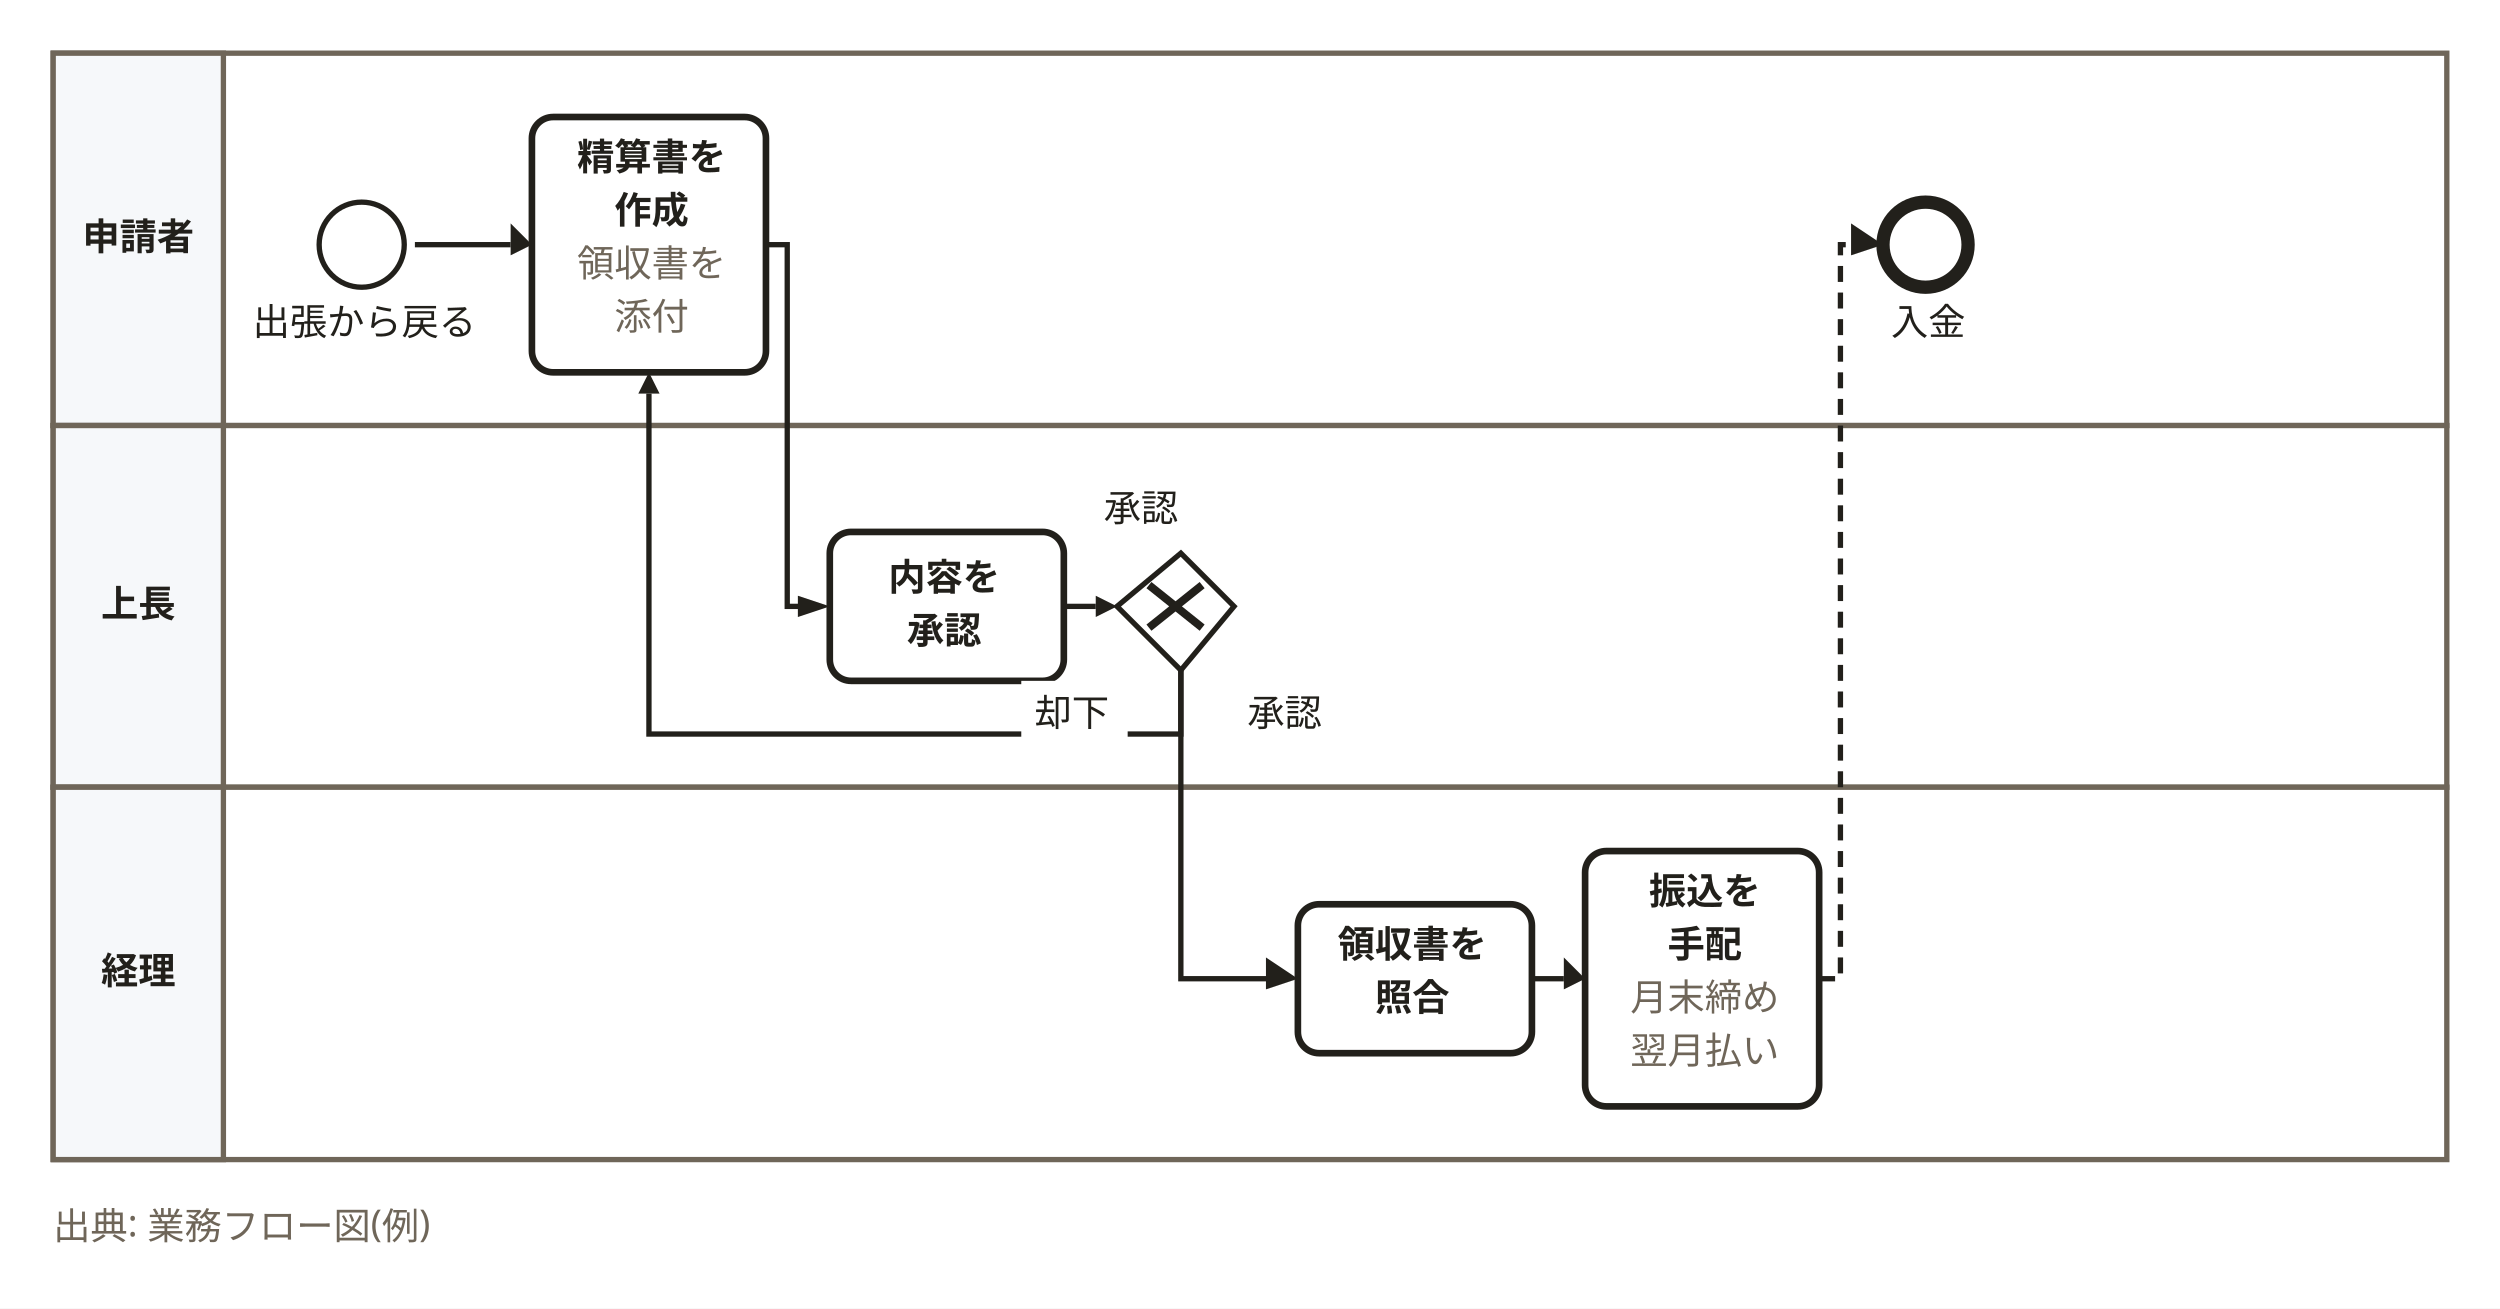
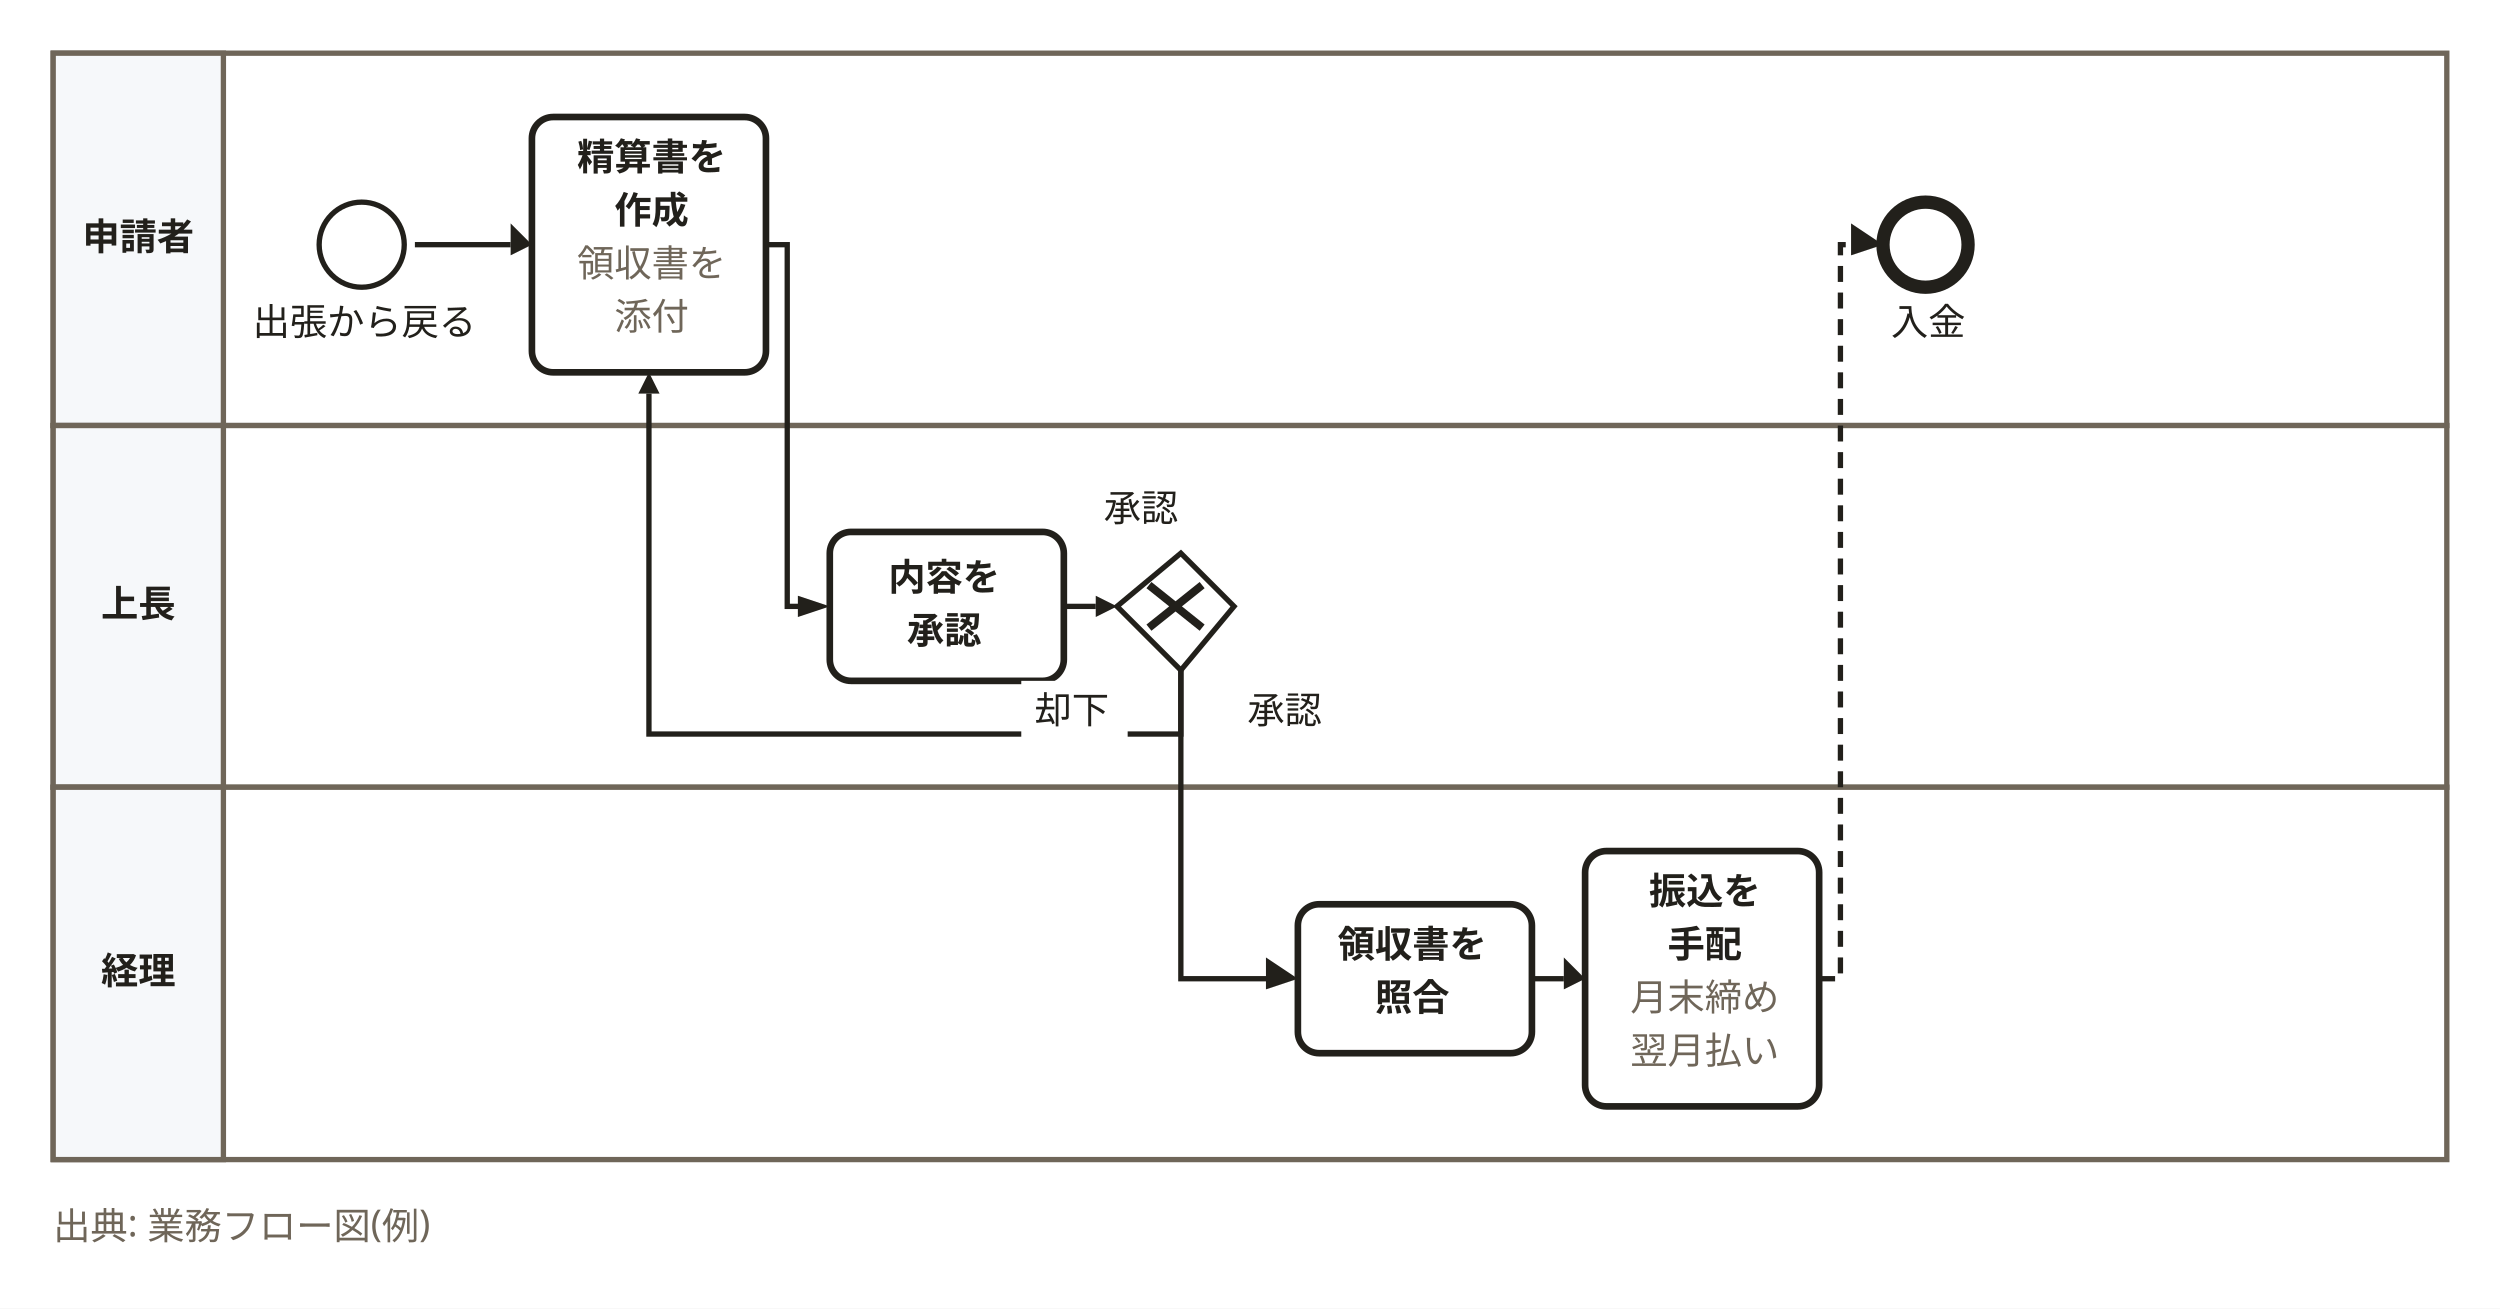
<svg xmlns="http://www.w3.org/2000/svg" width="940" height="492" viewBox="0 0 940 492" role="img" aria-labelledby="svg-title">
  <style>
    text { font-family: 'Hiragino Sans','Hiragino Kaku Gothic ProN','Yu Gothic','YuGothic',Meiryo,'Noto Sans JP',sans-serif; }
    .emoji { font-family: 'Noto Color Emoji','Segoe UI Emoji',sans-serif; }
  </style>
  <rect x="0" y="0" width="940" height="492" fill="#ffffff" />
  <rect x="20" y="20" width="900" height="140" fill="#ffffff" stroke="#6f6659" stroke-width="2" />
  <rect x="20" y="20" width="64" height="140" fill="#f6f8fa" stroke="#6f6659" stroke-width="2" />
  <rect x="20" y="160" width="900" height="136" fill="#ffffff" stroke="#6f6659" stroke-width="2" />
  <rect x="20" y="160" width="64" height="136" fill="#f6f8fa" stroke="#6f6659" stroke-width="2" />
  <rect x="20" y="296" width="900" height="140" fill="#ffffff" stroke="#6f6659" stroke-width="2" />
  <rect x="20" y="296" width="64" height="140" fill="#f6f8fa" stroke="#6f6659" stroke-width="2" />
  <path d="M156,92 L192,92" fill="none" stroke="#22201b" stroke-width="2" />
  <path d="M200,92 L192,96 L192,84 z" fill="#22201b" />
  <path d="M288,92 L296,92 L296,228 L304,228" fill="none" stroke="#22201b" stroke-width="2" />
  <path d="M312,228 L300,232 L300,224 z" fill="#22201b" />
  <path d="M400,228 L412,228" fill="none" stroke="#22201b" stroke-width="2" />
  <path d="M420,228 L412,232 L412,224 z" fill="#22201b" />
  <path d="M444,252 L444,368 L480,368" fill="none" stroke="#22201b" stroke-width="2" />
  <path d="M488,368 L476,372 L476,360 z" fill="#22201b" />
  <path d="M444,252 L444,276 L244,276 L244,148" fill="none" stroke="#22201b" stroke-width="2" />
  <path d="M244,140 L248,148 L240,148 z" fill="#22201b" />
  <path d="M576,368 L588,368" fill="none" stroke="#22201b" stroke-width="2" />
  <path d="M596,368 L588,372 L588,360 z" fill="#22201b" />
  <path d="M684,368 L692,368 L692,92 L700,92" fill="none" stroke="#22201b" stroke-width="2" stroke-dasharray="6,4" />
  <path d="M708,92 L696,96 L696,84 z" fill="#22201b" />
  <circle cx="136" cy="92" r="16" fill="#ffffff" stroke="#22201b" stroke-width="2" />
  <rect x="200" y="44" width="88" height="96" rx="8" fill="#ffffff" stroke="#22201b" stroke-width="2.5" />
  <rect x="312" y="200" width="88" height="56" rx="8" fill="#ffffff" stroke="#22201b" stroke-width="2.5" />
  <path d="M444,208 L464,228 L444,252 L420,228 z" fill="#ffffff" stroke="#22201b" stroke-width="2" />
  <path d="M432,220 L452,236 M452,220 L432,236" fill="none" stroke="#22201b" stroke-width="3" />
  <rect x="488" y="340" width="88" height="56" rx="8" fill="#ffffff" stroke="#22201b" stroke-width="2.5" />
  <rect x="596" y="320" width="88" height="96" rx="8" fill="#ffffff" stroke="#22201b" stroke-width="2.5" />
  <circle cx="724" cy="92" r="16" fill="#ffffff" stroke="#22201b" stroke-width="5" />
  <text x="52" y="94" text-anchor="middle" font-size="14" font-weight="700" fill="#22201b">申請者</text>
  <text x="52" y="232" text-anchor="middle" font-size="14" font-weight="700" fill="#22201b">上長</text>
  <text x="52" y="370" text-anchor="middle" font-size="14" font-weight="700" fill="#22201b">経理</text>
  <text x="137" y="126" text-anchor="middle" font-size="14" fill="#22201b">出張から戻る</text>
  <text x="245" y="64" text-anchor="middle" font-size="14" font-weight="700" fill="#22201b">精算書を</text>
  <text x="245" y="84" text-anchor="middle" font-size="14" font-weight="700" fill="#22201b">作成</text>
  <text x="245" y="104" text-anchor="middle" font-size="14" fill="#6f6659">領収書を</text>
  <text x="245" y="124" text-anchor="middle" font-size="14" fill="#6f6659">添付</text>
  <text x="355" y="222" text-anchor="middle" font-size="14" font-weight="700" fill="#22201b">内容を</text>
  <text x="355" y="242" text-anchor="middle" font-size="14" font-weight="700" fill="#22201b">承認</text>
  <text x="531" y="360" text-anchor="middle" font-size="14" font-weight="700" fill="#22201b">領収書を</text>
  <text x="531" y="380" text-anchor="middle" font-size="14" font-weight="700" fill="#22201b">照合</text>
  <text x="641" y="340" text-anchor="middle" font-size="14" font-weight="700" fill="#22201b">振込を</text>
  <text x="641" y="360" text-anchor="middle" font-size="14" font-weight="700" fill="#22201b">手配</text>
  <text x="641" y="380" text-anchor="middle" font-size="14" fill="#6f6659">月末締め</text>
  <text x="641" y="400" text-anchor="middle" font-size="14" fill="#6f6659">翌月払い</text>
  <text x="725" y="126" text-anchor="middle" font-size="14" fill="#22201b">入金</text>
  <text x="443" y="196" text-anchor="end" font-size="14" fill="#22201b">承認</text>
  <rect x="464" y="256" width="40" height="22" fill="#ffffff" />
-   <text x="483" y="273" text-anchor="middle" font-size="14" fill="#22201b">承認</text>
+   <text x="483" y="272" text-anchor="middle" font-size="14" fill="#22201b">承認</text>
  <rect x="384" y="256" width="40" height="22" fill="#ffffff" />
-   <text x="403" y="273" text-anchor="middle" font-size="14" fill="#22201b">却下</text>
+   <text x="403" y="272" text-anchor="middle" font-size="14" fill="#22201b">却下</text>
  <text x="20" y="466" font-size="14" font-weight="400" fill="#6f6659">出典: 業務フロー図(例)</text>
</svg>
